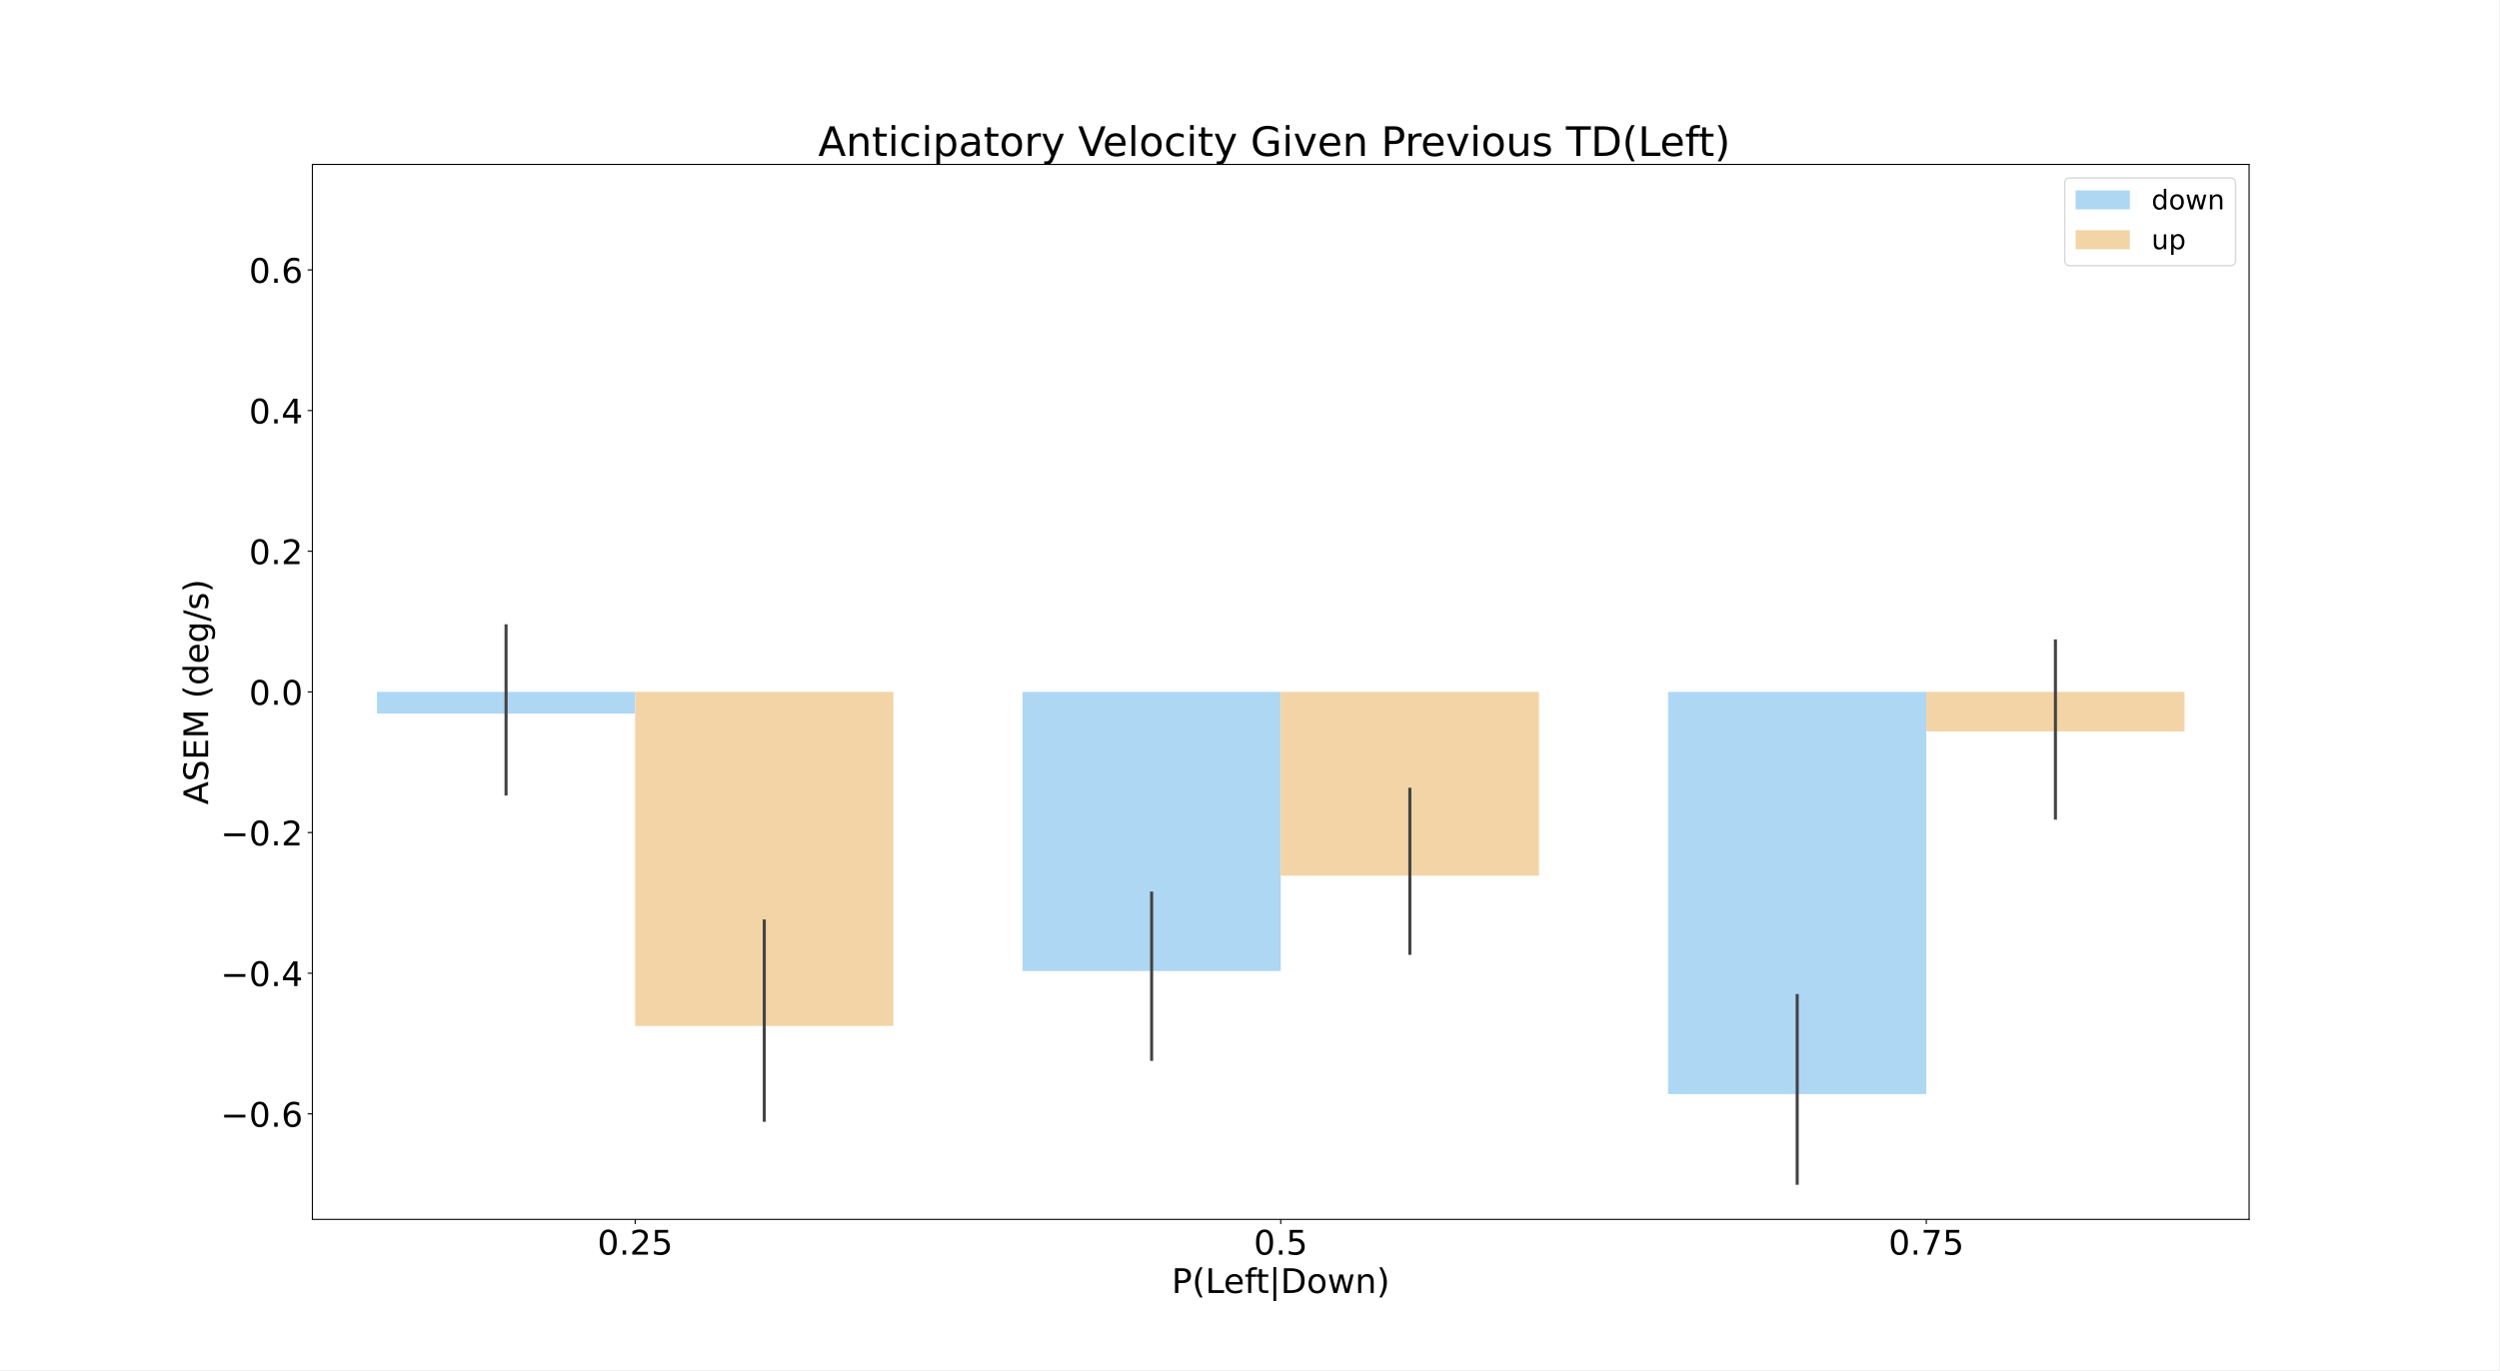
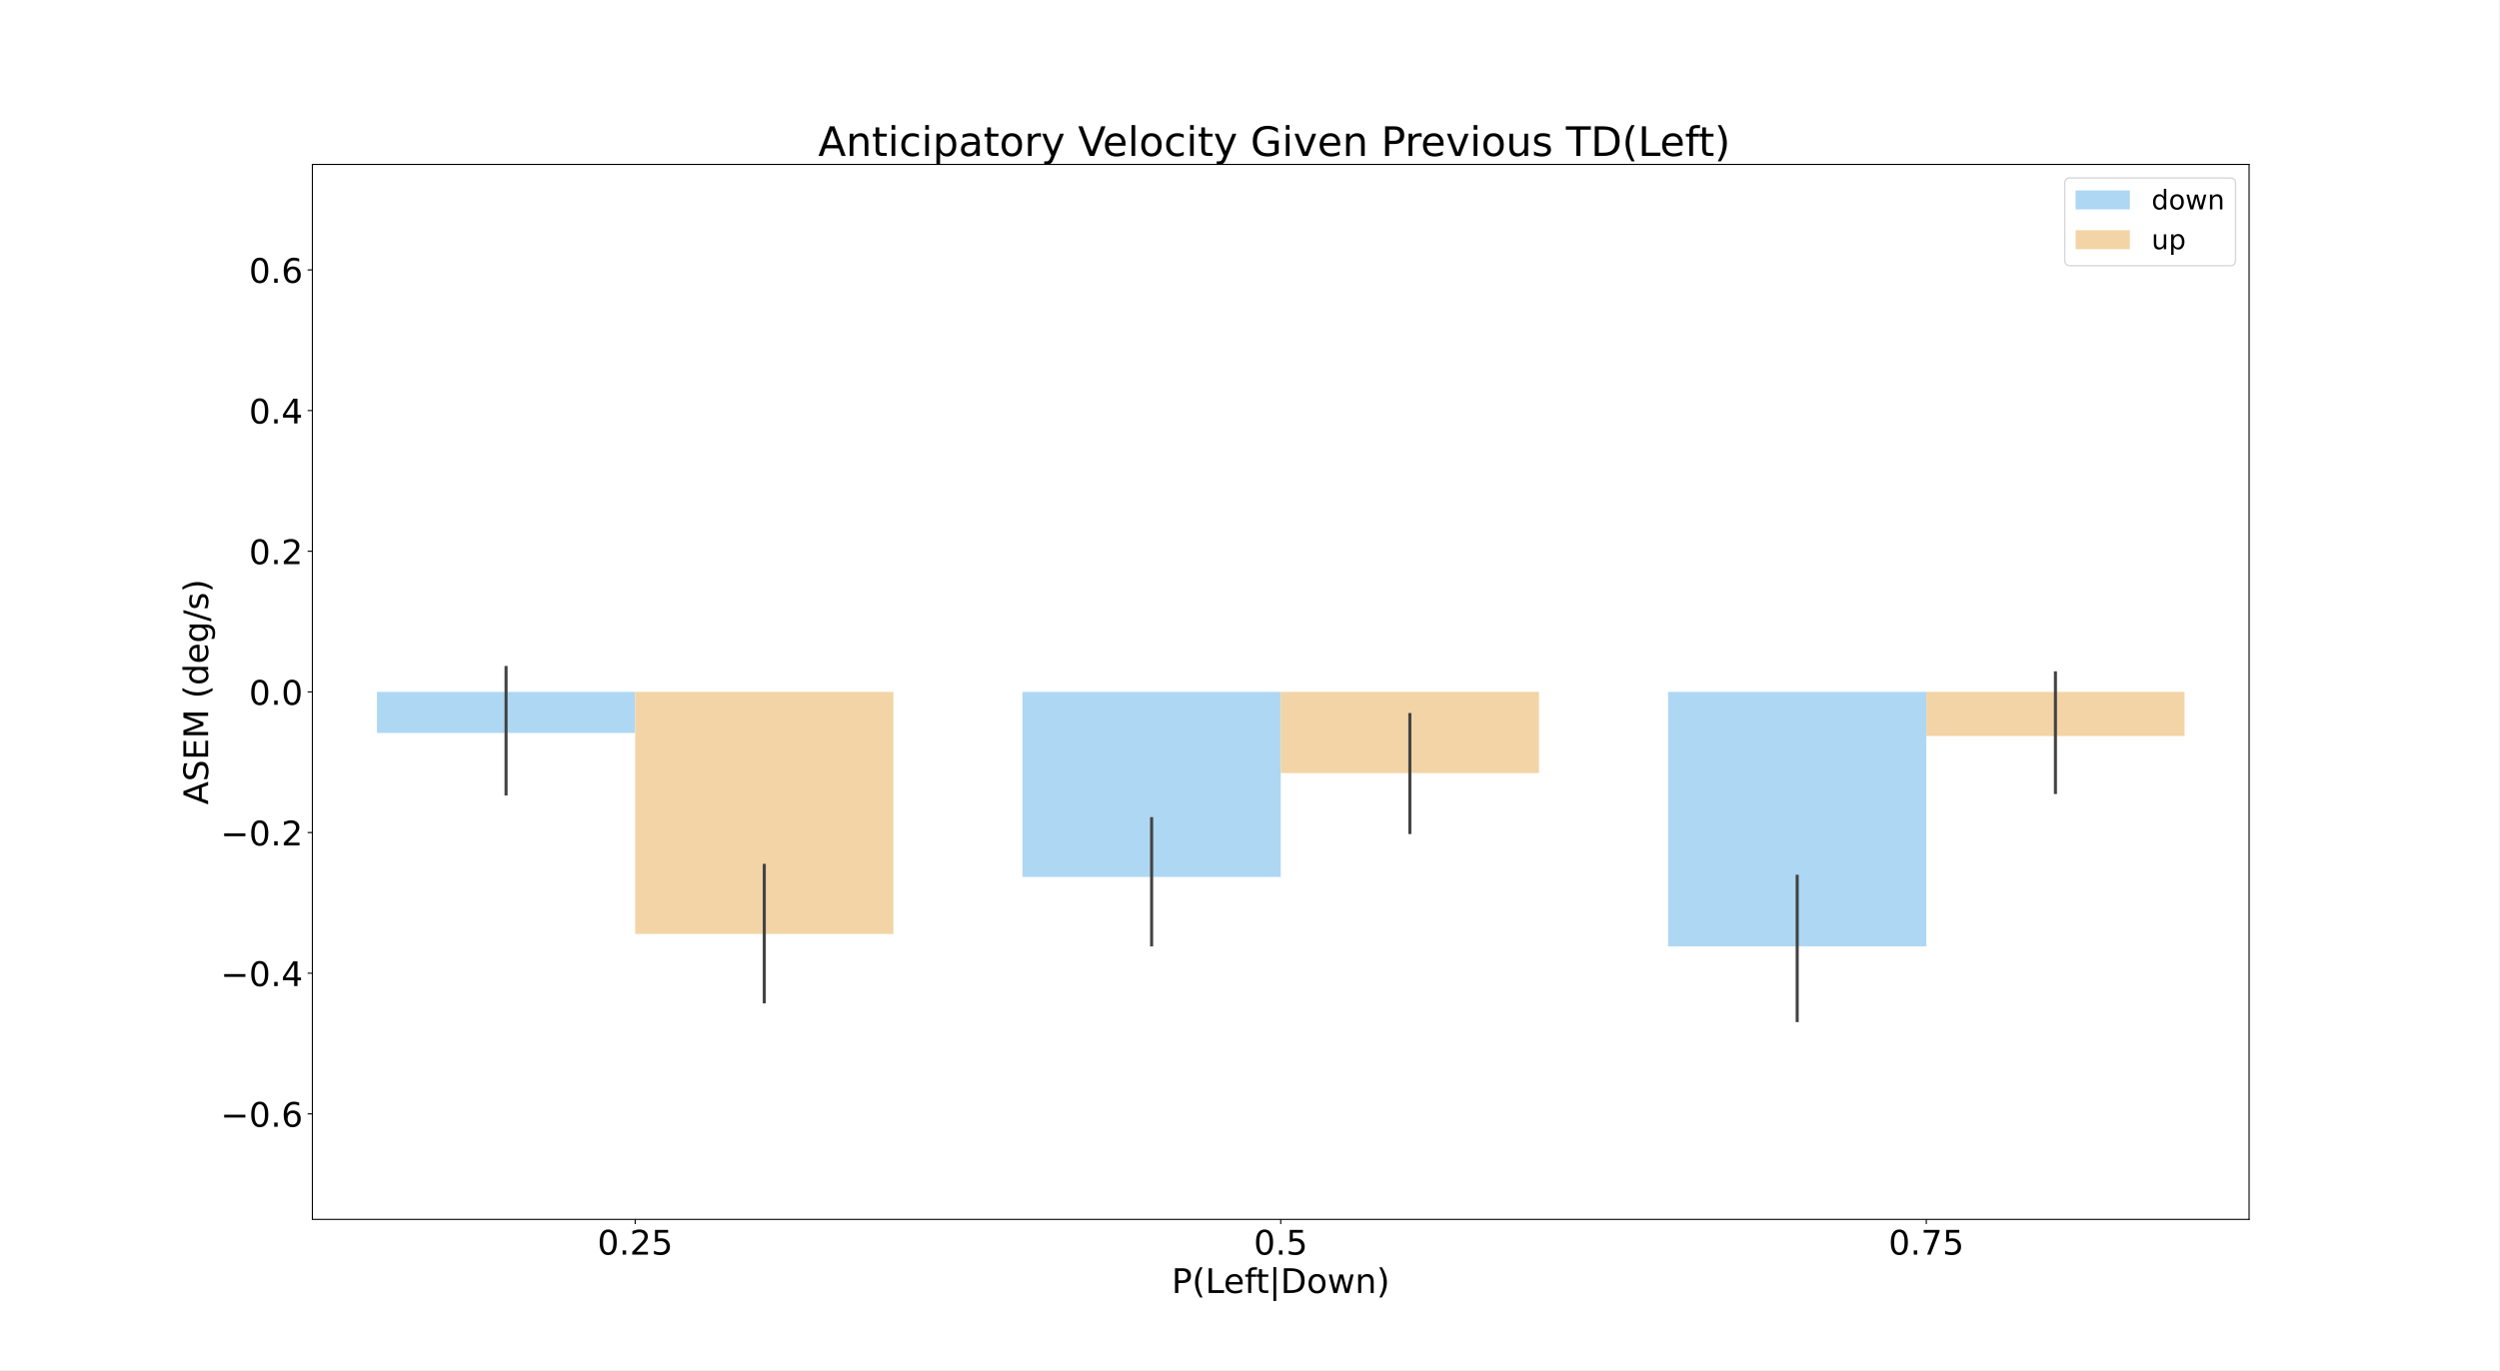
<svg xmlns="http://www.w3.org/2000/svg" xmlns:xlink="http://www.w3.org/1999/xlink" width="1843.2pt" height="1010.88pt" viewBox="0 0 1843.2 1010.88" version="1.1">
  <defs>
    <style type="text/css">*{stroke-linejoin: round; stroke-linecap: butt}</style>
  </defs>
  <g id="figure_1">
    <g id="patch_1">
      <path d="M 0 1010.88  L 1843.2 1010.88  L 1843.2 0  L 0 0  z " style="fill: #ffffff" />
    </g>
    <g id="axes_1">
      <g id="patch_2">
        <path d="M 230.4 899.683  L 1658.88 899.683  L 1658.88 121.306  L 230.4 121.306  z " style="fill: #ffffff" />
      </g>
      <g id="patch_3">
-         <path d="M 278.016 510.494  L 468.48 510.494  L 468.48 526.506  L 278.016 526.506  z " clip-path="url(#p8137481076)" style="fill: #aed7f3" />
+         <path d="M 278.016 510.494  L 468.48 510.494  L 468.48 540.779  L 278.016 540.779  z " clip-path="url(#p80582752ba)" style="fill: #aed7f3" />
      </g>
      <g id="patch_4">
-         <path d="M 754.176 510.494  L 944.64 510.494  L 944.64 716.432  L 754.176 716.432  z " clip-path="url(#p8137481076)" style="fill: #aed7f3" />
+         <path d="M 754.176 510.494  L 944.64 510.494  L 944.64 647.02  L 754.176 647.02  z " clip-path="url(#p80582752ba)" style="fill: #aed7f3" />
      </g>
      <g id="patch_5">
-         <path d="M 1230.336 510.494  L 1420.8 510.494  L 1420.8 807.236  L 1230.336 807.236  z " clip-path="url(#p8137481076)" style="fill: #aed7f3" />
+         <path d="M 1230.336 510.494  L 1420.8 510.494  L 1420.8 698.275  L 1230.336 698.275  z " clip-path="url(#p80582752ba)" style="fill: #aed7f3" />
      </g>
      <g id="patch_6">
-         <path d="M 468.48 510.494  L 658.944 510.494  L 658.944 756.962  L 468.48 756.962  z " clip-path="url(#p8137481076)" style="fill: #f2d4a6" />
+         <path d="M 468.48 510.494  L 658.944 510.494  L 658.944 689.102  L 468.48 689.102  z " clip-path="url(#p80582752ba)" style="fill: #f2d4a6" />
      </g>
      <g id="patch_7">
-         <path d="M 944.64 510.494  L 1135.104 510.494  L 1135.104 646.111  L 944.64 646.111  z " clip-path="url(#p8137481076)" style="fill: #f2d4a6" />
+         <path d="M 944.64 510.494  L 1135.104 510.494  L 1135.104 570.387  L 944.64 570.387  z " clip-path="url(#p80582752ba)" style="fill: #f2d4a6" />
      </g>
      <g id="patch_8">
-         <path d="M 1420.8 510.494  L 1611.264 510.494  L 1611.264 539.638  L 1420.8 539.638  z " clip-path="url(#p8137481076)" style="fill: #f2d4a6" />
+         <path d="M 1420.8 510.494  L 1611.264 510.494  L 1611.264 543.05  L 1420.8 543.05  z " clip-path="url(#p80582752ba)" style="fill: #f2d4a6" />
      </g>
      <g id="patch_9">
-         <path d="M 468.48 510.494  L 468.48 510.494  L 468.48 510.494  L 468.48 510.494  z " clip-path="url(#p8137481076)" style="fill: #aed7f3" />
+         <path d="M 468.48 510.494  L 468.48 510.494  L 468.48 510.494  L 468.48 510.494  z " clip-path="url(#p80582752ba)" style="fill: #aed7f3" />
      </g>
      <g id="patch_10">
-         <path d="M 468.48 510.494  L 468.48 510.494  L 468.48 510.494  L 468.48 510.494  z " clip-path="url(#p8137481076)" style="fill: #f2d4a6" />
+         <path d="M 468.48 510.494  L 468.48 510.494  L 468.48 510.494  L 468.48 510.494  z " clip-path="url(#p80582752ba)" style="fill: #f2d4a6" />
      </g>
      <g id="matplotlib.axis_1">
        <g id="xtick_1">
          <g id="line2d_1">
            <defs>
-               <path id="mcd4482ff48" d="M 0 0  L 0 3.5  " style="stroke: #000000; stroke-width: 0.8" />
+               <path id="mab83d9a530" d="M 0 0  L 0 3.5  " style="stroke: #000000; stroke-width: 0.8" />
            </defs>
            <g>
-               <use xlink:href="#mcd4482ff48" x="468.48" y="899.683" style="stroke: #000000; stroke-width: 0.8" />
+               <use xlink:href="#mab83d9a530" x="468.48" y="899.683" style="stroke: #000000; stroke-width: 0.8" />
            </g>
          </g>
          <g id="text_1">
            <g transform="translate(440.648 925.6793) scale(0.25 -0.25)">
              <defs>
                <path id="DejaVuSans-30" d="M 2034 4250  Q 1547 4250 1301 3770  Q 1056 3291 1056 2328  Q 1056 1369 1301 889  Q 1547 409 2034 409  Q 2525 409 2770 889  Q 3016 1369 3016 2328  Q 3016 3291 2770 3770  Q 2525 4250 2034 4250  z M 2034 4750  Q 2819 4750 3233 4129  Q 3647 3509 3647 2328  Q 3647 1150 3233 529  Q 2819 -91 2034 -91  Q 1250 -91 836 529  Q 422 1150 422 2328  Q 422 3509 836 4129  Q 1250 4750 2034 4750  z " transform="scale(0.015625)" />
                <path id="DejaVuSans-2e" d="M 684 794  L 1344 794  L 1344 0  L 684 0  L 684 794  z " transform="scale(0.015625)" />
                <path id="DejaVuSans-32" d="M 1228 531  L 3431 531  L 3431 0  L 469 0  L 469 531  Q 828 903 1448 1529  Q 2069 2156 2228 2338  Q 2531 2678 2651 2914  Q 2772 3150 2772 3378  Q 2772 3750 2511 3984  Q 2250 4219 1831 4219  Q 1534 4219 1204 4116  Q 875 4013 500 3803  L 500 4441  Q 881 4594 1212 4672  Q 1544 4750 1819 4750  Q 2544 4750 2975 4387  Q 3406 4025 3406 3419  Q 3406 3131 3298 2873  Q 3191 2616 2906 2266  Q 2828 2175 2409 1742  Q 1991 1309 1228 531  z " transform="scale(0.015625)" />
                <path id="DejaVuSans-35" d="M 691 4666  L 3169 4666  L 3169 4134  L 1269 4134  L 1269 2991  Q 1406 3038 1543 3061  Q 1681 3084 1819 3084  Q 2600 3084 3056 2656  Q 3513 2228 3513 1497  Q 3513 744 3044 326  Q 2575 -91 1722 -91  Q 1428 -91 1123 -41  Q 819 9 494 109  L 494 744  Q 775 591 1075 516  Q 1375 441 1709 441  Q 2250 441 2565 725  Q 2881 1009 2881 1497  Q 2881 1984 2565 2268  Q 2250 2553 1709 2553  Q 1456 2553 1204 2497  Q 953 2441 691 2322  L 691 4666  z " transform="scale(0.015625)" />
              </defs>
              <use xlink:href="#DejaVuSans-30" />
              <use xlink:href="#DejaVuSans-2e" x="63.623" />
              <use xlink:href="#DejaVuSans-32" x="95.41" />
              <use xlink:href="#DejaVuSans-35" x="159.033" />
            </g>
          </g>
        </g>
        <g id="xtick_2">
          <g id="line2d_2">
            <g>
-               <use xlink:href="#mcd4482ff48" x="944.64" y="899.683" style="stroke: #000000; stroke-width: 0.8" />
+               <use xlink:href="#mab83d9a530" x="944.64" y="899.683" style="stroke: #000000; stroke-width: 0.8" />
            </g>
          </g>
          <g id="text_2">
            <g transform="translate(924.7611 925.6793) scale(0.25 -0.25)">
              <use xlink:href="#DejaVuSans-30" />
              <use xlink:href="#DejaVuSans-2e" x="63.623" />
              <use xlink:href="#DejaVuSans-35" x="95.41" />
            </g>
          </g>
        </g>
        <g id="xtick_3">
          <g id="line2d_3">
            <g>
-               <use xlink:href="#mcd4482ff48" x="1420.8" y="899.683" style="stroke: #000000; stroke-width: 0.8" />
+               <use xlink:href="#mab83d9a530" x="1420.8" y="899.683" style="stroke: #000000; stroke-width: 0.8" />
            </g>
          </g>
          <g id="text_3">
            <g transform="translate(1392.968 925.6793) scale(0.25 -0.25)">
              <defs>
                <path id="DejaVuSans-37" d="M 525 4666  L 3525 4666  L 3525 4397  L 1831 0  L 1172 0  L 2766 4134  L 525 4134  L 525 4666  z " transform="scale(0.015625)" />
              </defs>
              <use xlink:href="#DejaVuSans-30" />
              <use xlink:href="#DejaVuSans-2e" x="63.623" />
              <use xlink:href="#DejaVuSans-37" x="95.41" />
              <use xlink:href="#DejaVuSans-35" x="159.033" />
            </g>
          </g>
        </g>
        <g id="text_4">
          <g transform="translate(864.2005 953.984) scale(0.25 -0.25)">
            <defs>
              <path id="DejaVuSans-50" d="M 1259 4147  L 1259 2394  L 2053 2394  Q 2494 2394 2734 2622  Q 2975 2850 2975 3272  Q 2975 3691 2734 3919  Q 2494 4147 2053 4147  L 1259 4147  z M 628 4666  L 2053 4666  Q 2838 4666 3239 4311  Q 3641 3956 3641 3272  Q 3641 2581 3239 2228  Q 2838 1875 2053 1875  L 1259 1875  L 1259 0  L 628 0  L 628 4666  z " transform="scale(0.015625)" />
              <path id="DejaVuSans-28" d="M 1984 4856  Q 1566 4138 1362 3434  Q 1159 2731 1159 2009  Q 1159 1288 1364 580  Q 1569 -128 1984 -844  L 1484 -844  Q 1016 -109 783 600  Q 550 1309 550 2009  Q 550 2706 781 3412  Q 1013 4119 1484 4856  L 1984 4856  z " transform="scale(0.015625)" />
              <path id="DejaVuSans-4c" d="M 628 4666  L 1259 4666  L 1259 531  L 3531 531  L 3531 0  L 628 0  L 628 4666  z " transform="scale(0.015625)" />
              <path id="DejaVuSans-65" d="M 3597 1894  L 3597 1613  L 953 1613  Q 991 1019 1311 708  Q 1631 397 2203 397  Q 2534 397 2845 478  Q 3156 559 3463 722  L 3463 178  Q 3153 47 2828 -22  Q 2503 -91 2169 -91  Q 1331 -91 842 396  Q 353 884 353 1716  Q 353 2575 817 3079  Q 1281 3584 2069 3584  Q 2775 3584 3186 3129  Q 3597 2675 3597 1894  z M 3022 2063  Q 3016 2534 2758 2815  Q 2500 3097 2075 3097  Q 1594 3097 1305 2825  Q 1016 2553 972 2059  L 3022 2063  z " transform="scale(0.015625)" />
              <path id="DejaVuSans-66" d="M 2375 4863  L 2375 4384  L 1825 4384  Q 1516 4384 1395 4259  Q 1275 4134 1275 3809  L 1275 3500  L 2222 3500  L 2222 3053  L 1275 3053  L 1275 0  L 697 0  L 697 3053  L 147 3053  L 147 3500  L 697 3500  L 697 3744  Q 697 4328 969 4595  Q 1241 4863 1831 4863  L 2375 4863  z " transform="scale(0.015625)" />
              <path id="DejaVuSans-74" d="M 1172 4494  L 1172 3500  L 2356 3500  L 2356 3053  L 1172 3053  L 1172 1153  Q 1172 725 1289 603  Q 1406 481 1766 481  L 2356 481  L 2356 0  L 1766 0  Q 1100 0 847 248  Q 594 497 594 1153  L 594 3053  L 172 3053  L 172 3500  L 594 3500  L 594 4494  L 1172 4494  z " transform="scale(0.015625)" />
              <path id="DejaVuSans-7c" d="M 1344 4891  L 1344 -1509  L 813 -1509  L 813 4891  L 1344 4891  z " transform="scale(0.015625)" />
              <path id="DejaVuSans-44" d="M 1259 4147  L 1259 519  L 2022 519  Q 2988 519 3436 956  Q 3884 1394 3884 2338  Q 3884 3275 3436 3711  Q 2988 4147 2022 4147  L 1259 4147  z M 628 4666  L 1925 4666  Q 3281 4666 3915 4102  Q 4550 3538 4550 2338  Q 4550 1131 3912 565  Q 3275 0 1925 0  L 628 0  L 628 4666  z " transform="scale(0.015625)" />
              <path id="DejaVuSans-6f" d="M 1959 3097  Q 1497 3097 1228 2736  Q 959 2375 959 1747  Q 959 1119 1226 758  Q 1494 397 1959 397  Q 2419 397 2687 759  Q 2956 1122 2956 1747  Q 2956 2369 2687 2733  Q 2419 3097 1959 3097  z M 1959 3584  Q 2709 3584 3137 3096  Q 3566 2609 3566 1747  Q 3566 888 3137 398  Q 2709 -91 1959 -91  Q 1206 -91 779 398  Q 353 888 353 1747  Q 353 2609 779 3096  Q 1206 3584 1959 3584  z " transform="scale(0.015625)" />
              <path id="DejaVuSans-77" d="M 269 3500  L 844 3500  L 1563 769  L 2278 3500  L 2956 3500  L 3675 769  L 4391 3500  L 4966 3500  L 4050 0  L 3372 0  L 2619 2869  L 1863 0  L 1184 0  L 269 3500  z " transform="scale(0.015625)" />
              <path id="DejaVuSans-6e" d="M 3513 2113  L 3513 0  L 2938 0  L 2938 2094  Q 2938 2591 2744 2837  Q 2550 3084 2163 3084  Q 1697 3084 1428 2787  Q 1159 2491 1159 1978  L 1159 0  L 581 0  L 581 3500  L 1159 3500  L 1159 2956  Q 1366 3272 1645 3428  Q 1925 3584 2291 3584  Q 2894 3584 3203 3211  Q 3513 2838 3513 2113  z " transform="scale(0.015625)" />
              <path id="DejaVuSans-29" d="M 513 4856  L 1013 4856  Q 1481 4119 1714 3412  Q 1947 2706 1947 2009  Q 1947 1309 1714 600  Q 1481 -109 1013 -844  L 513 -844  Q 928 -128 1133 580  Q 1338 1288 1338 2009  Q 1338 2731 1133 3434  Q 928 4138 513 4856  z " transform="scale(0.015625)" />
            </defs>
            <use xlink:href="#DejaVuSans-50" />
            <use xlink:href="#DejaVuSans-28" x="60.303" />
            <use xlink:href="#DejaVuSans-4c" x="99.316" />
            <use xlink:href="#DejaVuSans-65" x="153.279" />
            <use xlink:href="#DejaVuSans-66" x="214.803" />
            <use xlink:href="#DejaVuSans-74" x="248.258" />
            <use xlink:href="#DejaVuSans-7c" x="287.467" />
            <use xlink:href="#DejaVuSans-44" x="321.158" />
            <use xlink:href="#DejaVuSans-6f" x="398.16" />
            <use xlink:href="#DejaVuSans-77" x="459.342" />
            <use xlink:href="#DejaVuSans-6e" x="541.129" />
            <use xlink:href="#DejaVuSans-29" x="604.508" />
          </g>
        </g>
      </g>
      <g id="matplotlib.axis_2">
        <g id="ytick_1">
          <g id="line2d_4">
            <defs>
-               <path id="m225ec8942f" d="M 0 0  L -3.5 0  " style="stroke: #000000; stroke-width: 0.8" />
+               <path id="m5380449df6" d="M 0 0  L -3.5 0  " style="stroke: #000000; stroke-width: 0.8" />
            </defs>
            <g>
-               <use xlink:href="#m225ec8942f" x="230.4" y="821.845" style="stroke: #000000; stroke-width: 0.8" />
+               <use xlink:href="#m5380449df6" x="230.4" y="821.845" style="stroke: #000000; stroke-width: 0.8" />
            </g>
          </g>
          <g id="text_5">
            <g transform="translate(162.693 831.3435) scale(0.25 -0.25)">
              <defs>
                <path id="DejaVuSans-2212" d="M 678 2272  L 4684 2272  L 4684 1741  L 678 1741  L 678 2272  z " transform="scale(0.015625)" />
                <path id="DejaVuSans-36" d="M 2113 2584  Q 1688 2584 1439 2293  Q 1191 2003 1191 1497  Q 1191 994 1439 701  Q 1688 409 2113 409  Q 2538 409 2786 701  Q 3034 994 3034 1497  Q 3034 2003 2786 2293  Q 2538 2584 2113 2584  z M 3366 4563  L 3366 3988  Q 3128 4100 2886 4159  Q 2644 4219 2406 4219  Q 1781 4219 1451 3797  Q 1122 3375 1075 2522  Q 1259 2794 1537 2939  Q 1816 3084 2150 3084  Q 2853 3084 3261 2657  Q 3669 2231 3669 1497  Q 3669 778 3244 343  Q 2819 -91 2113 -91  Q 1303 -91 875 529  Q 447 1150 447 2328  Q 447 3434 972 4092  Q 1497 4750 2381 4750  Q 2619 4750 2861 4703  Q 3103 4656 3366 4563  z " transform="scale(0.015625)" />
              </defs>
              <use xlink:href="#DejaVuSans-2212" />
              <use xlink:href="#DejaVuSans-30" x="83.789" />
              <use xlink:href="#DejaVuSans-2e" x="147.412" />
              <use xlink:href="#DejaVuSans-36" x="179.199" />
            </g>
          </g>
        </g>
        <g id="ytick_2">
          <g id="line2d_5">
            <g>
-               <use xlink:href="#m225ec8942f" x="230.4" y="718.062" style="stroke: #000000; stroke-width: 0.8" />
+               <use xlink:href="#m5380449df6" x="230.4" y="718.062" style="stroke: #000000; stroke-width: 0.8" />
            </g>
          </g>
          <g id="text_6">
            <g transform="translate(162.693 727.5598) scale(0.25 -0.25)">
              <defs>
                <path id="DejaVuSans-34" d="M 2419 4116  L 825 1625  L 2419 1625  L 2419 4116  z M 2253 4666  L 3047 4666  L 3047 1625  L 3713 1625  L 3713 1100  L 3047 1100  L 3047 0  L 2419 0  L 2419 1100  L 313 1100  L 313 1709  L 2253 4666  z " transform="scale(0.015625)" />
              </defs>
              <use xlink:href="#DejaVuSans-2212" />
              <use xlink:href="#DejaVuSans-30" x="83.789" />
              <use xlink:href="#DejaVuSans-2e" x="147.412" />
              <use xlink:href="#DejaVuSans-34" x="179.199" />
            </g>
          </g>
        </g>
        <g id="ytick_3">
          <g id="line2d_6">
            <g>
-               <use xlink:href="#m225ec8942f" x="230.4" y="614.278" style="stroke: #000000; stroke-width: 0.8" />
+               <use xlink:href="#m5380449df6" x="230.4" y="614.278" style="stroke: #000000; stroke-width: 0.8" />
            </g>
          </g>
          <g id="text_7">
            <g transform="translate(162.693 623.7761) scale(0.25 -0.25)">
              <use xlink:href="#DejaVuSans-2212" />
              <use xlink:href="#DejaVuSans-30" x="83.789" />
              <use xlink:href="#DejaVuSans-2e" x="147.412" />
              <use xlink:href="#DejaVuSans-32" x="179.199" />
            </g>
          </g>
        </g>
        <g id="ytick_4">
          <g id="line2d_7">
            <g>
-               <use xlink:href="#m225ec8942f" x="230.4" y="510.494" style="stroke: #000000; stroke-width: 0.8" />
+               <use xlink:href="#m5380449df6" x="230.4" y="510.494" style="stroke: #000000; stroke-width: 0.8" />
            </g>
          </g>
          <g id="text_8">
            <g transform="translate(183.6422 519.9924) scale(0.25 -0.25)">
              <use xlink:href="#DejaVuSans-30" />
              <use xlink:href="#DejaVuSans-2e" x="63.623" />
              <use xlink:href="#DejaVuSans-30" x="95.41" />
            </g>
          </g>
        </g>
        <g id="ytick_5">
          <g id="line2d_8">
            <g>
-               <use xlink:href="#m225ec8942f" x="230.4" y="406.711" style="stroke: #000000; stroke-width: 0.8" />
+               <use xlink:href="#m5380449df6" x="230.4" y="406.711" style="stroke: #000000; stroke-width: 0.8" />
            </g>
          </g>
          <g id="text_9">
            <g transform="translate(183.6422 416.2088) scale(0.25 -0.25)">
              <use xlink:href="#DejaVuSans-30" />
              <use xlink:href="#DejaVuSans-2e" x="63.623" />
              <use xlink:href="#DejaVuSans-32" x="95.41" />
            </g>
          </g>
        </g>
        <g id="ytick_6">
          <g id="line2d_9">
            <g>
-               <use xlink:href="#m225ec8942f" x="230.4" y="302.927" style="stroke: #000000; stroke-width: 0.8" />
+               <use xlink:href="#m5380449df6" x="230.4" y="302.927" style="stroke: #000000; stroke-width: 0.8" />
            </g>
          </g>
          <g id="text_10">
            <g transform="translate(183.6422 312.4251) scale(0.25 -0.25)">
              <use xlink:href="#DejaVuSans-30" />
              <use xlink:href="#DejaVuSans-2e" x="63.623" />
              <use xlink:href="#DejaVuSans-34" x="95.41" />
            </g>
          </g>
        </g>
        <g id="ytick_7">
          <g id="line2d_10">
            <g>
-               <use xlink:href="#m225ec8942f" x="230.4" y="199.143" style="stroke: #000000; stroke-width: 0.8" />
+               <use xlink:href="#m5380449df6" x="230.4" y="199.143" style="stroke: #000000; stroke-width: 0.8" />
            </g>
          </g>
          <g id="text_11">
            <g transform="translate(183.6422 208.6414) scale(0.25 -0.25)">
              <use xlink:href="#DejaVuSans-30" />
              <use xlink:href="#DejaVuSans-2e" x="63.623" />
              <use xlink:href="#DejaVuSans-36" x="95.41" />
            </g>
          </g>
        </g>
        <g id="text_12">
          <g transform="translate(153.4938 593.676) rotate(-90) scale(0.25 -0.25)">
            <defs>
              <path id="DejaVuSans-41" d="M 2188 4044  L 1331 1722  L 3047 1722  L 2188 4044  z M 1831 4666  L 2547 4666  L 4325 0  L 3669 0  L 3244 1197  L 1141 1197  L 716 0  L 50 0  L 1831 4666  z " transform="scale(0.015625)" />
              <path id="DejaVuSans-53" d="M 3425 4513  L 3425 3897  Q 3066 4069 2747 4153  Q 2428 4238 2131 4238  Q 1616 4238 1336 4038  Q 1056 3838 1056 3469  Q 1056 3159 1242 3001  Q 1428 2844 1947 2747  L 2328 2669  Q 3034 2534 3370 2195  Q 3706 1856 3706 1288  Q 3706 609 3251 259  Q 2797 -91 1919 -91  Q 1588 -91 1214 -16  Q 841 59 441 206  L 441 856  Q 825 641 1194 531  Q 1563 422 1919 422  Q 2459 422 2753 634  Q 3047 847 3047 1241  Q 3047 1584 2836 1778  Q 2625 1972 2144 2069  L 1759 2144  Q 1053 2284 737 2584  Q 422 2884 422 3419  Q 422 4038 858 4394  Q 1294 4750 2059 4750  Q 2388 4750 2728 4690  Q 3069 4631 3425 4513  z " transform="scale(0.015625)" />
              <path id="DejaVuSans-45" d="M 628 4666  L 3578 4666  L 3578 4134  L 1259 4134  L 1259 2753  L 3481 2753  L 3481 2222  L 1259 2222  L 1259 531  L 3634 531  L 3634 0  L 628 0  L 628 4666  z " transform="scale(0.015625)" />
              <path id="DejaVuSans-4d" d="M 628 4666  L 1569 4666  L 2759 1491  L 3956 4666  L 4897 4666  L 4897 0  L 4281 0  L 4281 4097  L 3078 897  L 2444 897  L 1241 4097  L 1241 0  L 628 0  L 628 4666  z " transform="scale(0.015625)" />
              <path id="DejaVuSans-20" transform="scale(0.015625)" />
              <path id="DejaVuSans-64" d="M 2906 2969  L 2906 4863  L 3481 4863  L 3481 0  L 2906 0  L 2906 525  Q 2725 213 2448 61  Q 2172 -91 1784 -91  Q 1150 -91 751 415  Q 353 922 353 1747  Q 353 2572 751 3078  Q 1150 3584 1784 3584  Q 2172 3584 2448 3432  Q 2725 3281 2906 2969  z M 947 1747  Q 947 1113 1208 752  Q 1469 391 1925 391  Q 2381 391 2643 752  Q 2906 1113 2906 1747  Q 2906 2381 2643 2742  Q 2381 3103 1925 3103  Q 1469 3103 1208 2742  Q 947 2381 947 1747  z " transform="scale(0.015625)" />
              <path id="DejaVuSans-67" d="M 2906 1791  Q 2906 2416 2648 2759  Q 2391 3103 1925 3103  Q 1463 3103 1205 2759  Q 947 2416 947 1791  Q 947 1169 1205 825  Q 1463 481 1925 481  Q 2391 481 2648 825  Q 2906 1169 2906 1791  z M 3481 434  Q 3481 -459 3084 -895  Q 2688 -1331 1869 -1331  Q 1566 -1331 1297 -1286  Q 1028 -1241 775 -1147  L 775 -588  Q 1028 -725 1275 -790  Q 1522 -856 1778 -856  Q 2344 -856 2625 -561  Q 2906 -266 2906 331  L 2906 616  Q 2728 306 2450 153  Q 2172 0 1784 0  Q 1141 0 747 490  Q 353 981 353 1791  Q 353 2603 747 3093  Q 1141 3584 1784 3584  Q 2172 3584 2450 3431  Q 2728 3278 2906 2969  L 2906 3500  L 3481 3500  L 3481 434  z " transform="scale(0.015625)" />
              <path id="DejaVuSans-2f" d="M 1625 4666  L 2156 4666  L 531 -594  L 0 -594  L 1625 4666  z " transform="scale(0.015625)" />
              <path id="DejaVuSans-73" d="M 2834 3397  L 2834 2853  Q 2591 2978 2328 3040  Q 2066 3103 1784 3103  Q 1356 3103 1142 2972  Q 928 2841 928 2578  Q 928 2378 1081 2264  Q 1234 2150 1697 2047  L 1894 2003  Q 2506 1872 2764 1633  Q 3022 1394 3022 966  Q 3022 478 2636 193  Q 2250 -91 1575 -91  Q 1294 -91 989 -36  Q 684 19 347 128  L 347 722  Q 666 556 975 473  Q 1284 391 1588 391  Q 1994 391 2212 530  Q 2431 669 2431 922  Q 2431 1156 2273 1281  Q 2116 1406 1581 1522  L 1381 1569  Q 847 1681 609 1914  Q 372 2147 372 2553  Q 372 3047 722 3315  Q 1072 3584 1716 3584  Q 2034 3584 2315 3537  Q 2597 3491 2834 3397  z " transform="scale(0.015625)" />
            </defs>
            <use xlink:href="#DejaVuSans-41" />
            <use xlink:href="#DejaVuSans-53" x="68.408" />
            <use xlink:href="#DejaVuSans-45" x="131.885" />
            <use xlink:href="#DejaVuSans-4d" x="195.068" />
            <use xlink:href="#DejaVuSans-20" x="281.348" />
            <use xlink:href="#DejaVuSans-28" x="313.135" />
            <use xlink:href="#DejaVuSans-64" x="352.148" />
            <use xlink:href="#DejaVuSans-65" x="415.625" />
            <use xlink:href="#DejaVuSans-67" x="477.148" />
            <use xlink:href="#DejaVuSans-2f" x="540.625" />
            <use xlink:href="#DejaVuSans-73" x="574.316" />
            <use xlink:href="#DejaVuSans-29" x="626.416" />
          </g>
        </g>
      </g>
      <g id="line2d_11">
-         <path d="M 373.248 585.836  L 373.248 461.735  " clip-path="url(#p8137481076)" style="fill: none; stroke: #424242; stroke-width: 2.25; stroke-linecap: square" />
+         <path d="M 373.248 585.78  L 373.248 492.5  " clip-path="url(#p80582752ba)" style="fill: none; stroke: #424242; stroke-width: 2.25; stroke-linecap: square" />
      </g>
      <g id="line2d_12">
-         <path d="M 849.408 781.632  L 849.408 658.949  " clip-path="url(#p8137481076)" style="fill: none; stroke: #424242; stroke-width: 2.25; stroke-linecap: square" />
+         <path d="M 849.408 697.181  L 849.408 604.015  " clip-path="url(#p80582752ba)" style="fill: none; stroke: #424242; stroke-width: 2.25; stroke-linecap: square" />
      </g>
      <g id="line2d_13">
-         <path d="M 1325.568 873.022  L 1325.568 734.536  " clip-path="url(#p8137481076)" style="fill: none; stroke: #424242; stroke-width: 2.25; stroke-linecap: square" />
+         <path d="M 1325.568 753.036  L 1325.568 646.541  " clip-path="url(#p80582752ba)" style="fill: none; stroke: #424242; stroke-width: 2.25; stroke-linecap: square" />
      </g>
      <g id="line2d_14">
-         <path d="M 563.712 826.558  L 563.712 679.531  " clip-path="url(#p8137481076)" style="fill: none; stroke: #424242; stroke-width: 2.25; stroke-linecap: square" />
+         <path d="M 563.712 739.2  L 563.712 638.499  " clip-path="url(#p80582752ba)" style="fill: none; stroke: #424242; stroke-width: 2.25; stroke-linecap: square" />
      </g>
      <g id="line2d_15">
-         <path d="M 1039.872 703.363  L 1039.872 582.347  " clip-path="url(#p8137481076)" style="fill: none; stroke: #424242; stroke-width: 2.25; stroke-linecap: square" />
+         <path d="M 1039.872 614.277  L 1039.872 527.187  " clip-path="url(#p80582752ba)" style="fill: none; stroke: #424242; stroke-width: 2.25; stroke-linecap: square" />
      </g>
      <g id="line2d_16">
-         <path d="M 1516.032 603.616  L 1516.032 472.906  " clip-path="url(#p8137481076)" style="fill: none; stroke: #424242; stroke-width: 2.25; stroke-linecap: square" />
+         <path d="M 1516.032 584.742  L 1516.032 496.43  " clip-path="url(#p80582752ba)" style="fill: none; stroke: #424242; stroke-width: 2.25; stroke-linecap: square" />
      </g>
      <g id="patch_11">
        <path d="M 230.4 899.683  L 230.4 121.306  " style="fill: none; stroke: #000000; stroke-width: 0.8; stroke-linejoin: miter; stroke-linecap: square" />
      </g>
      <g id="patch_12">
        <path d="M 1658.88 899.683  L 1658.88 121.306  " style="fill: none; stroke: #000000; stroke-width: 0.8; stroke-linejoin: miter; stroke-linecap: square" />
      </g>
      <g id="patch_13">
        <path d="M 230.4 899.683  L 1658.88 899.683  " style="fill: none; stroke: #000000; stroke-width: 0.8; stroke-linejoin: miter; stroke-linecap: square" />
      </g>
      <g id="patch_14">
        <path d="M 230.4 121.306  L 1658.88 121.306  " style="fill: none; stroke: #000000; stroke-width: 0.8; stroke-linejoin: miter; stroke-linecap: square" />
      </g>
      <g id="text_13">
        <g transform="translate(603.4814 115.0665) scale(0.3 -0.3)">
          <defs>
            <path id="DejaVuSans-69" d="M 603 3500  L 1178 3500  L 1178 0  L 603 0  L 603 3500  z M 603 4863  L 1178 4863  L 1178 4134  L 603 4134  L 603 4863  z " transform="scale(0.015625)" />
            <path id="DejaVuSans-63" d="M 3122 3366  L 3122 2828  Q 2878 2963 2633 3030  Q 2388 3097 2138 3097  Q 1578 3097 1268 2742  Q 959 2388 959 1747  Q 959 1106 1268 751  Q 1578 397 2138 397  Q 2388 397 2633 464  Q 2878 531 3122 666  L 3122 134  Q 2881 22 2623 -34  Q 2366 -91 2075 -91  Q 1284 -91 818 406  Q 353 903 353 1747  Q 353 2603 823 3093  Q 1294 3584 2113 3584  Q 2378 3584 2631 3529  Q 2884 3475 3122 3366  z " transform="scale(0.015625)" />
            <path id="DejaVuSans-70" d="M 1159 525  L 1159 -1331  L 581 -1331  L 581 3500  L 1159 3500  L 1159 2969  Q 1341 3281 1617 3432  Q 1894 3584 2278 3584  Q 2916 3584 3314 3078  Q 3713 2572 3713 1747  Q 3713 922 3314 415  Q 2916 -91 2278 -91  Q 1894 -91 1617 61  Q 1341 213 1159 525  z M 3116 1747  Q 3116 2381 2855 2742  Q 2594 3103 2138 3103  Q 1681 3103 1420 2742  Q 1159 2381 1159 1747  Q 1159 1113 1420 752  Q 1681 391 2138 391  Q 2594 391 2855 752  Q 3116 1113 3116 1747  z " transform="scale(0.015625)" />
            <path id="DejaVuSans-61" d="M 2194 1759  Q 1497 1759 1228 1600  Q 959 1441 959 1056  Q 959 750 1161 570  Q 1363 391 1709 391  Q 2188 391 2477 730  Q 2766 1069 2766 1631  L 2766 1759  L 2194 1759  z M 3341 1997  L 3341 0  L 2766 0  L 2766 531  Q 2569 213 2275 61  Q 1981 -91 1556 -91  Q 1019 -91 701 211  Q 384 513 384 1019  Q 384 1609 779 1909  Q 1175 2209 1959 2209  L 2766 2209  L 2766 2266  Q 2766 2663 2505 2880  Q 2244 3097 1772 3097  Q 1472 3097 1187 3025  Q 903 2953 641 2809  L 641 3341  Q 956 3463 1253 3523  Q 1550 3584 1831 3584  Q 2591 3584 2966 3190  Q 3341 2797 3341 1997  z " transform="scale(0.015625)" />
            <path id="DejaVuSans-72" d="M 2631 2963  Q 2534 3019 2420 3045  Q 2306 3072 2169 3072  Q 1681 3072 1420 2755  Q 1159 2438 1159 1844  L 1159 0  L 581 0  L 581 3500  L 1159 3500  L 1159 2956  Q 1341 3275 1631 3429  Q 1922 3584 2338 3584  Q 2397 3584 2469 3576  Q 2541 3569 2628 3553  L 2631 2963  z " transform="scale(0.015625)" />
            <path id="DejaVuSans-79" d="M 2059 -325  Q 1816 -950 1584 -1140  Q 1353 -1331 966 -1331  L 506 -1331  L 506 -850  L 844 -850  Q 1081 -850 1212 -737  Q 1344 -625 1503 -206  L 1606 56  L 191 3500  L 800 3500  L 1894 763  L 2988 3500  L 3597 3500  L 2059 -325  z " transform="scale(0.015625)" />
            <path id="DejaVuSans-56" d="M 1831 0  L 50 4666  L 709 4666  L 2188 738  L 3669 4666  L 4325 4666  L 2547 0  L 1831 0  z " transform="scale(0.015625)" />
            <path id="DejaVuSans-6c" d="M 603 4863  L 1178 4863  L 1178 0  L 603 0  L 603 4863  z " transform="scale(0.015625)" />
            <path id="DejaVuSans-47" d="M 3809 666  L 3809 1919  L 2778 1919  L 2778 2438  L 4434 2438  L 4434 434  Q 4069 175 3628 42  Q 3188 -91 2688 -91  Q 1594 -91 976 548  Q 359 1188 359 2328  Q 359 3472 976 4111  Q 1594 4750 2688 4750  Q 3144 4750 3555 4637  Q 3966 4525 4313 4306  L 4313 3634  Q 3963 3931 3569 4081  Q 3175 4231 2741 4231  Q 1884 4231 1454 3753  Q 1025 3275 1025 2328  Q 1025 1384 1454 906  Q 1884 428 2741 428  Q 3075 428 3337 486  Q 3600 544 3809 666  z " transform="scale(0.015625)" />
            <path id="DejaVuSans-76" d="M 191 3500  L 800 3500  L 1894 563  L 2988 3500  L 3597 3500  L 2284 0  L 1503 0  L 191 3500  z " transform="scale(0.015625)" />
            <path id="DejaVuSans-75" d="M 544 1381  L 544 3500  L 1119 3500  L 1119 1403  Q 1119 906 1312 657  Q 1506 409 1894 409  Q 2359 409 2629 706  Q 2900 1003 2900 1516  L 2900 3500  L 3475 3500  L 3475 0  L 2900 0  L 2900 538  Q 2691 219 2414 64  Q 2138 -91 1772 -91  Q 1169 -91 856 284  Q 544 659 544 1381  z M 1991 3584  L 1991 3584  z " transform="scale(0.015625)" />
            <path id="DejaVuSans-54" d="M -19 4666  L 3928 4666  L 3928 4134  L 2272 4134  L 2272 0  L 1638 0  L 1638 4134  L -19 4134  L -19 4666  z " transform="scale(0.015625)" />
          </defs>
          <use xlink:href="#DejaVuSans-41" />
          <use xlink:href="#DejaVuSans-6e" x="68.408" />
          <use xlink:href="#DejaVuSans-74" x="131.787" />
          <use xlink:href="#DejaVuSans-69" x="170.996" />
          <use xlink:href="#DejaVuSans-63" x="198.779" />
          <use xlink:href="#DejaVuSans-69" x="253.76" />
          <use xlink:href="#DejaVuSans-70" x="281.543" />
          <use xlink:href="#DejaVuSans-61" x="345.02" />
          <use xlink:href="#DejaVuSans-74" x="406.299" />
          <use xlink:href="#DejaVuSans-6f" x="445.508" />
          <use xlink:href="#DejaVuSans-72" x="506.689" />
          <use xlink:href="#DejaVuSans-79" x="547.803" />
          <use xlink:href="#DejaVuSans-20" x="606.982" />
          <use xlink:href="#DejaVuSans-56" x="638.77" />
          <use xlink:href="#DejaVuSans-65" x="699.428" />
          <use xlink:href="#DejaVuSans-6c" x="760.951" />
          <use xlink:href="#DejaVuSans-6f" x="788.734" />
          <use xlink:href="#DejaVuSans-63" x="849.916" />
          <use xlink:href="#DejaVuSans-69" x="904.896" />
          <use xlink:href="#DejaVuSans-74" x="932.68" />
          <use xlink:href="#DejaVuSans-79" x="971.889" />
          <use xlink:href="#DejaVuSans-20" x="1031.068" />
          <use xlink:href="#DejaVuSans-47" x="1062.855" />
          <use xlink:href="#DejaVuSans-69" x="1140.346" />
          <use xlink:href="#DejaVuSans-76" x="1168.129" />
          <use xlink:href="#DejaVuSans-65" x="1227.309" />
          <use xlink:href="#DejaVuSans-6e" x="1288.832" />
          <use xlink:href="#DejaVuSans-20" x="1352.211" />
          <use xlink:href="#DejaVuSans-50" x="1383.998" />
          <use xlink:href="#DejaVuSans-72" x="1442.551" />
          <use xlink:href="#DejaVuSans-65" x="1481.414" />
          <use xlink:href="#DejaVuSans-76" x="1542.938" />
          <use xlink:href="#DejaVuSans-69" x="1602.117" />
          <use xlink:href="#DejaVuSans-6f" x="1629.9" />
          <use xlink:href="#DejaVuSans-75" x="1691.082" />
          <use xlink:href="#DejaVuSans-73" x="1754.461" />
          <use xlink:href="#DejaVuSans-20" x="1806.561" />
          <use xlink:href="#DejaVuSans-54" x="1838.348" />
          <use xlink:href="#DejaVuSans-44" x="1899.432" />
          <use xlink:href="#DejaVuSans-28" x="1976.434" />
          <use xlink:href="#DejaVuSans-4c" x="2015.447" />
          <use xlink:href="#DejaVuSans-65" x="2069.41" />
          <use xlink:href="#DejaVuSans-66" x="2130.934" />
          <use xlink:href="#DejaVuSans-74" x="2164.389" />
          <use xlink:href="#DejaVuSans-29" x="2203.598" />
          <use xlink:href="#DejaVuSans-20" x="2242.611" />
        </g>
      </g>
      <g id="legend_1">
        <g id="patch_15">
          <path d="M 1526.914 196.018  L 1644.88 196.018  Q 1648.88 196.018 1648.88 192.018  L 1648.88 135.306  Q 1648.88 131.306 1644.88 131.306  L 1526.914 131.306  Q 1522.914 131.306 1522.914 135.306  L 1522.914 192.018  Q 1522.914 196.018 1526.914 196.018  z " style="fill: #ffffff; opacity: 0.8; stroke: #cccccc; stroke-linejoin: miter" />
        </g>
        <g id="patch_16">
          <path d="M 1530.914 154.502  L 1570.914 154.502  L 1570.914 140.502  L 1530.914 140.502  z " style="fill: #aed7f3" />
        </g>
        <g id="text_14">
          <g transform="translate(1586.914 154.5025) scale(0.2 -0.2)">
            <use xlink:href="#DejaVuSans-64" />
            <use xlink:href="#DejaVuSans-6f" x="63.477" />
            <use xlink:href="#DejaVuSans-77" x="124.658" />
            <use xlink:href="#DejaVuSans-6e" x="206.445" />
          </g>
        </g>
        <g id="patch_17">
          <path d="M 1530.914 183.859  L 1570.914 183.859  L 1570.914 169.859  L 1530.914 169.859  z " style="fill: #f2d4a6" />
        </g>
        <g id="text_15">
          <g transform="translate(1586.914 183.8587) scale(0.2 -0.2)">
            <use xlink:href="#DejaVuSans-75" />
            <use xlink:href="#DejaVuSans-70" x="63.379" />
          </g>
        </g>
      </g>
    </g>
  </g>
  <defs>
-     <clipPath id="p8137481076">
+     <clipPath id="p80582752ba">
      <rect x="230.4" y="121.306" width="1428.48" height="778.378" />
    </clipPath>
  </defs>
</svg>
